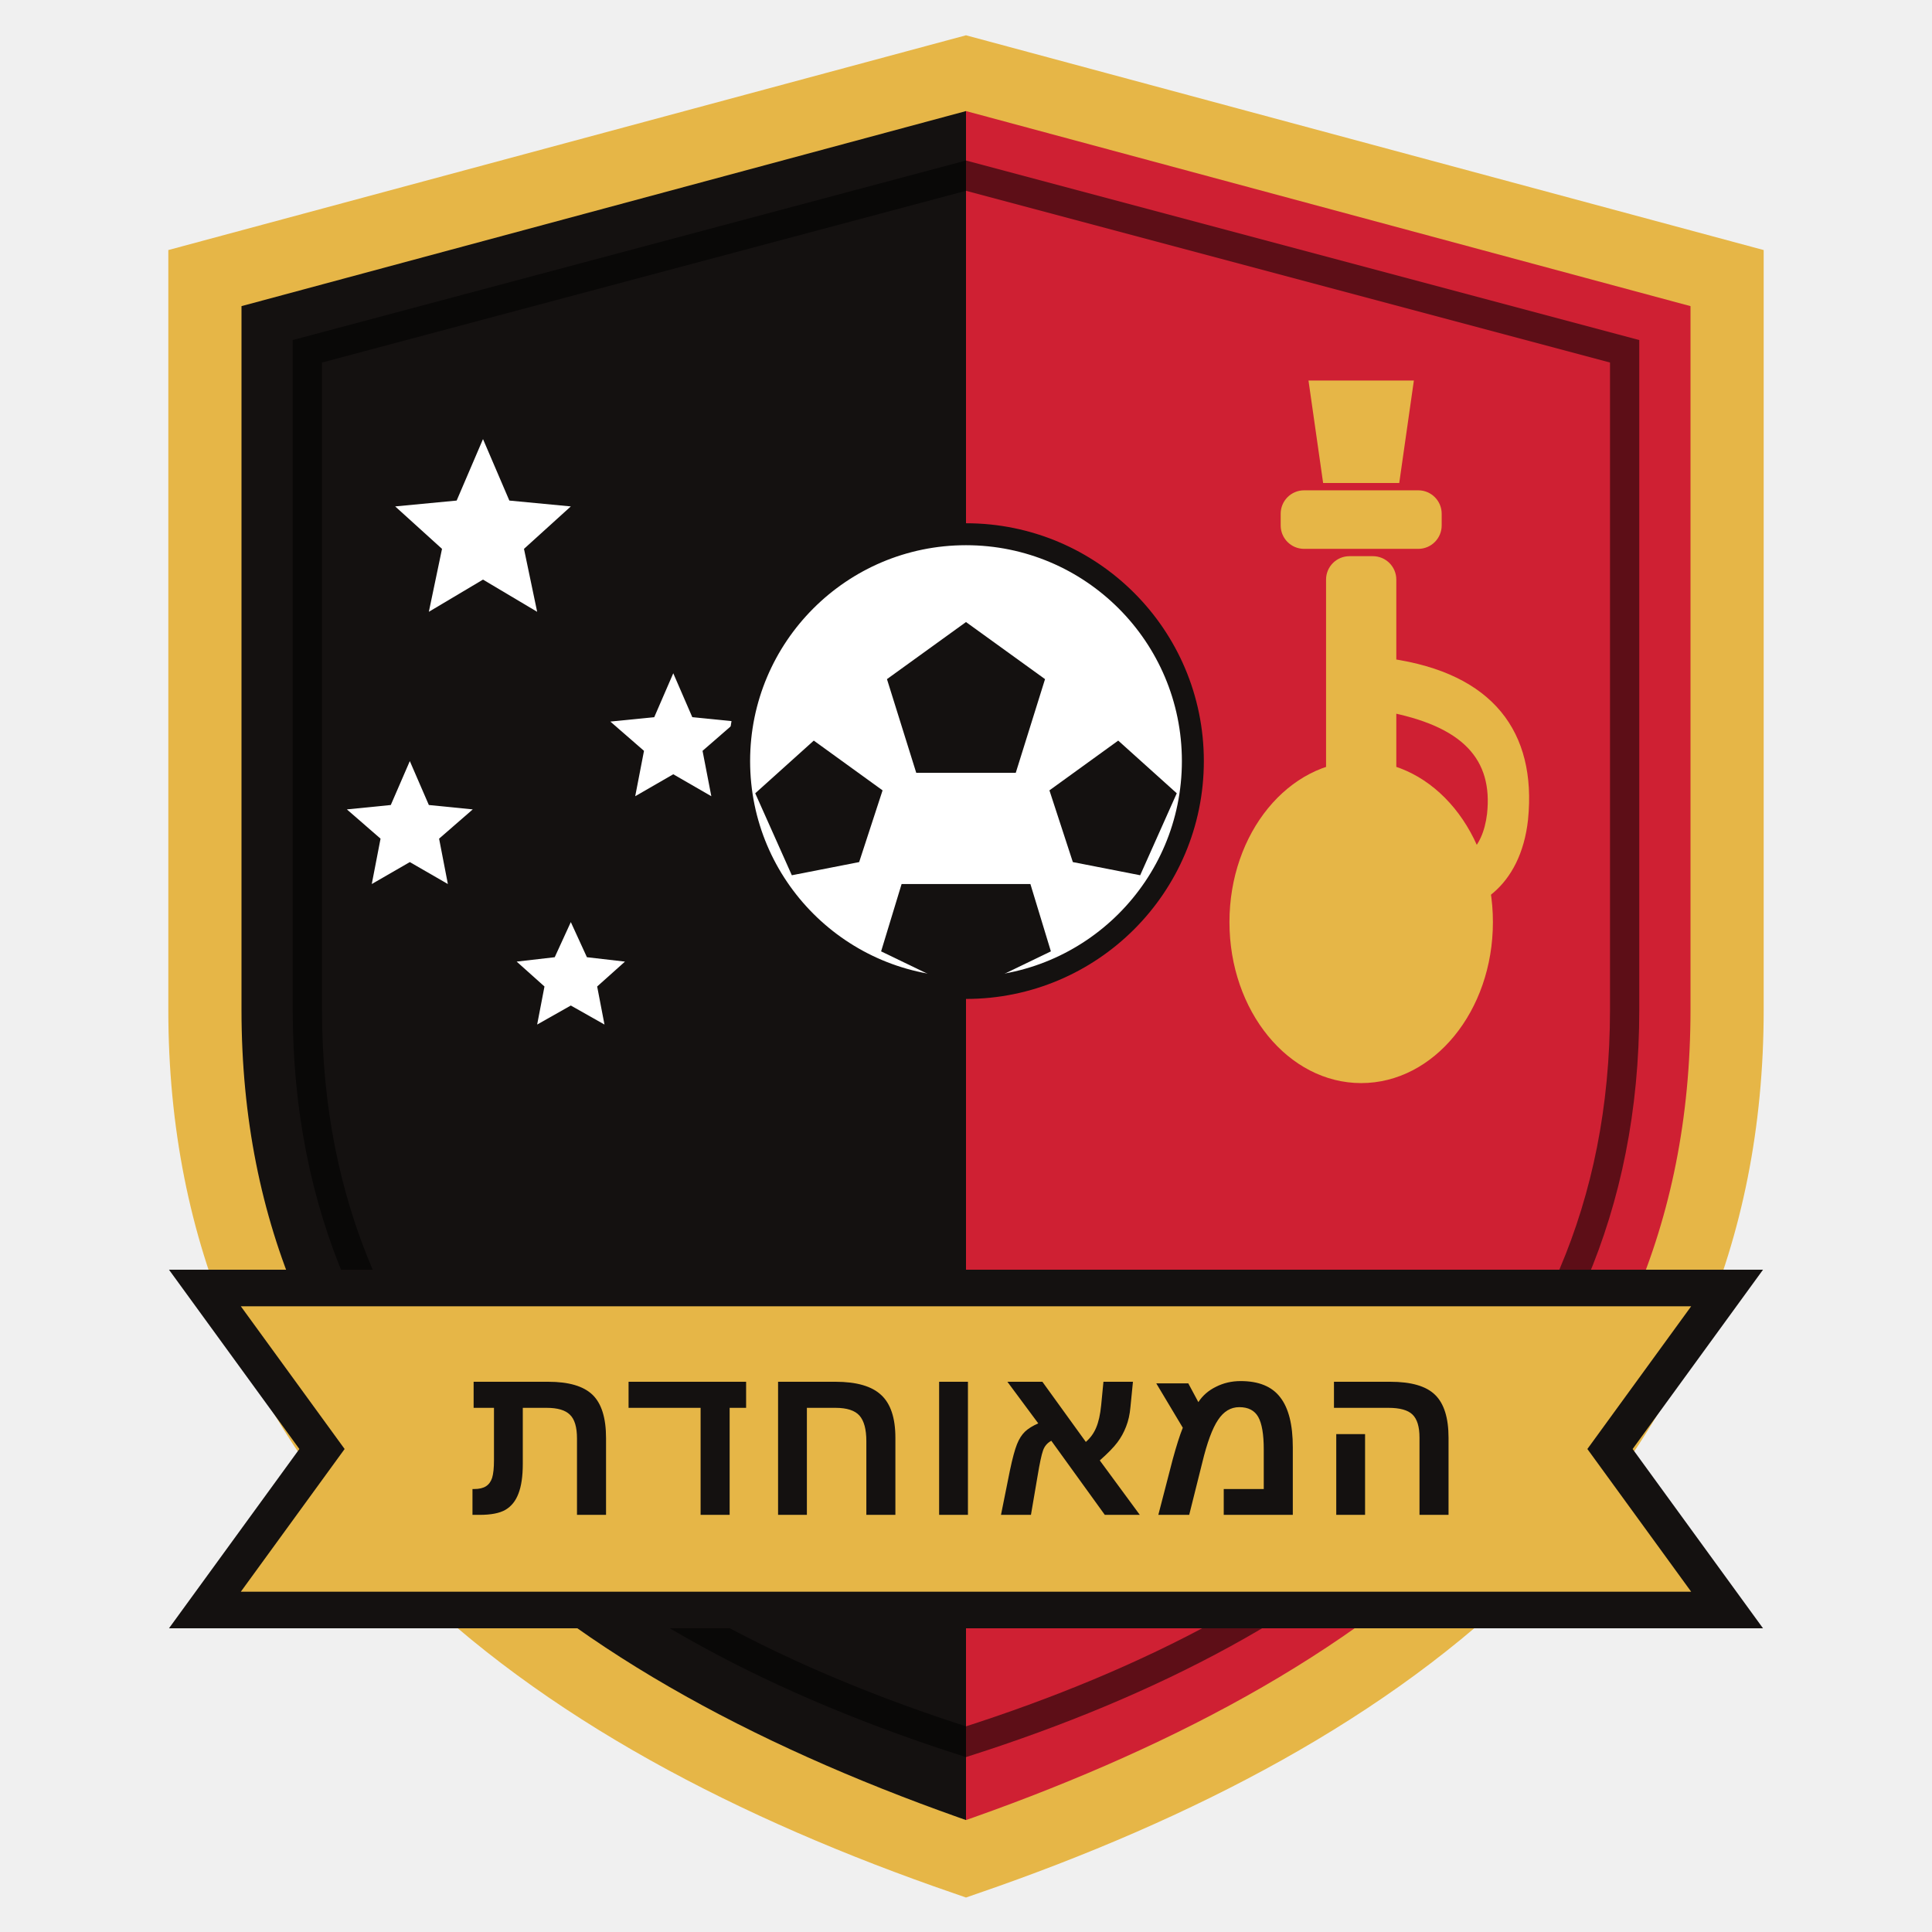
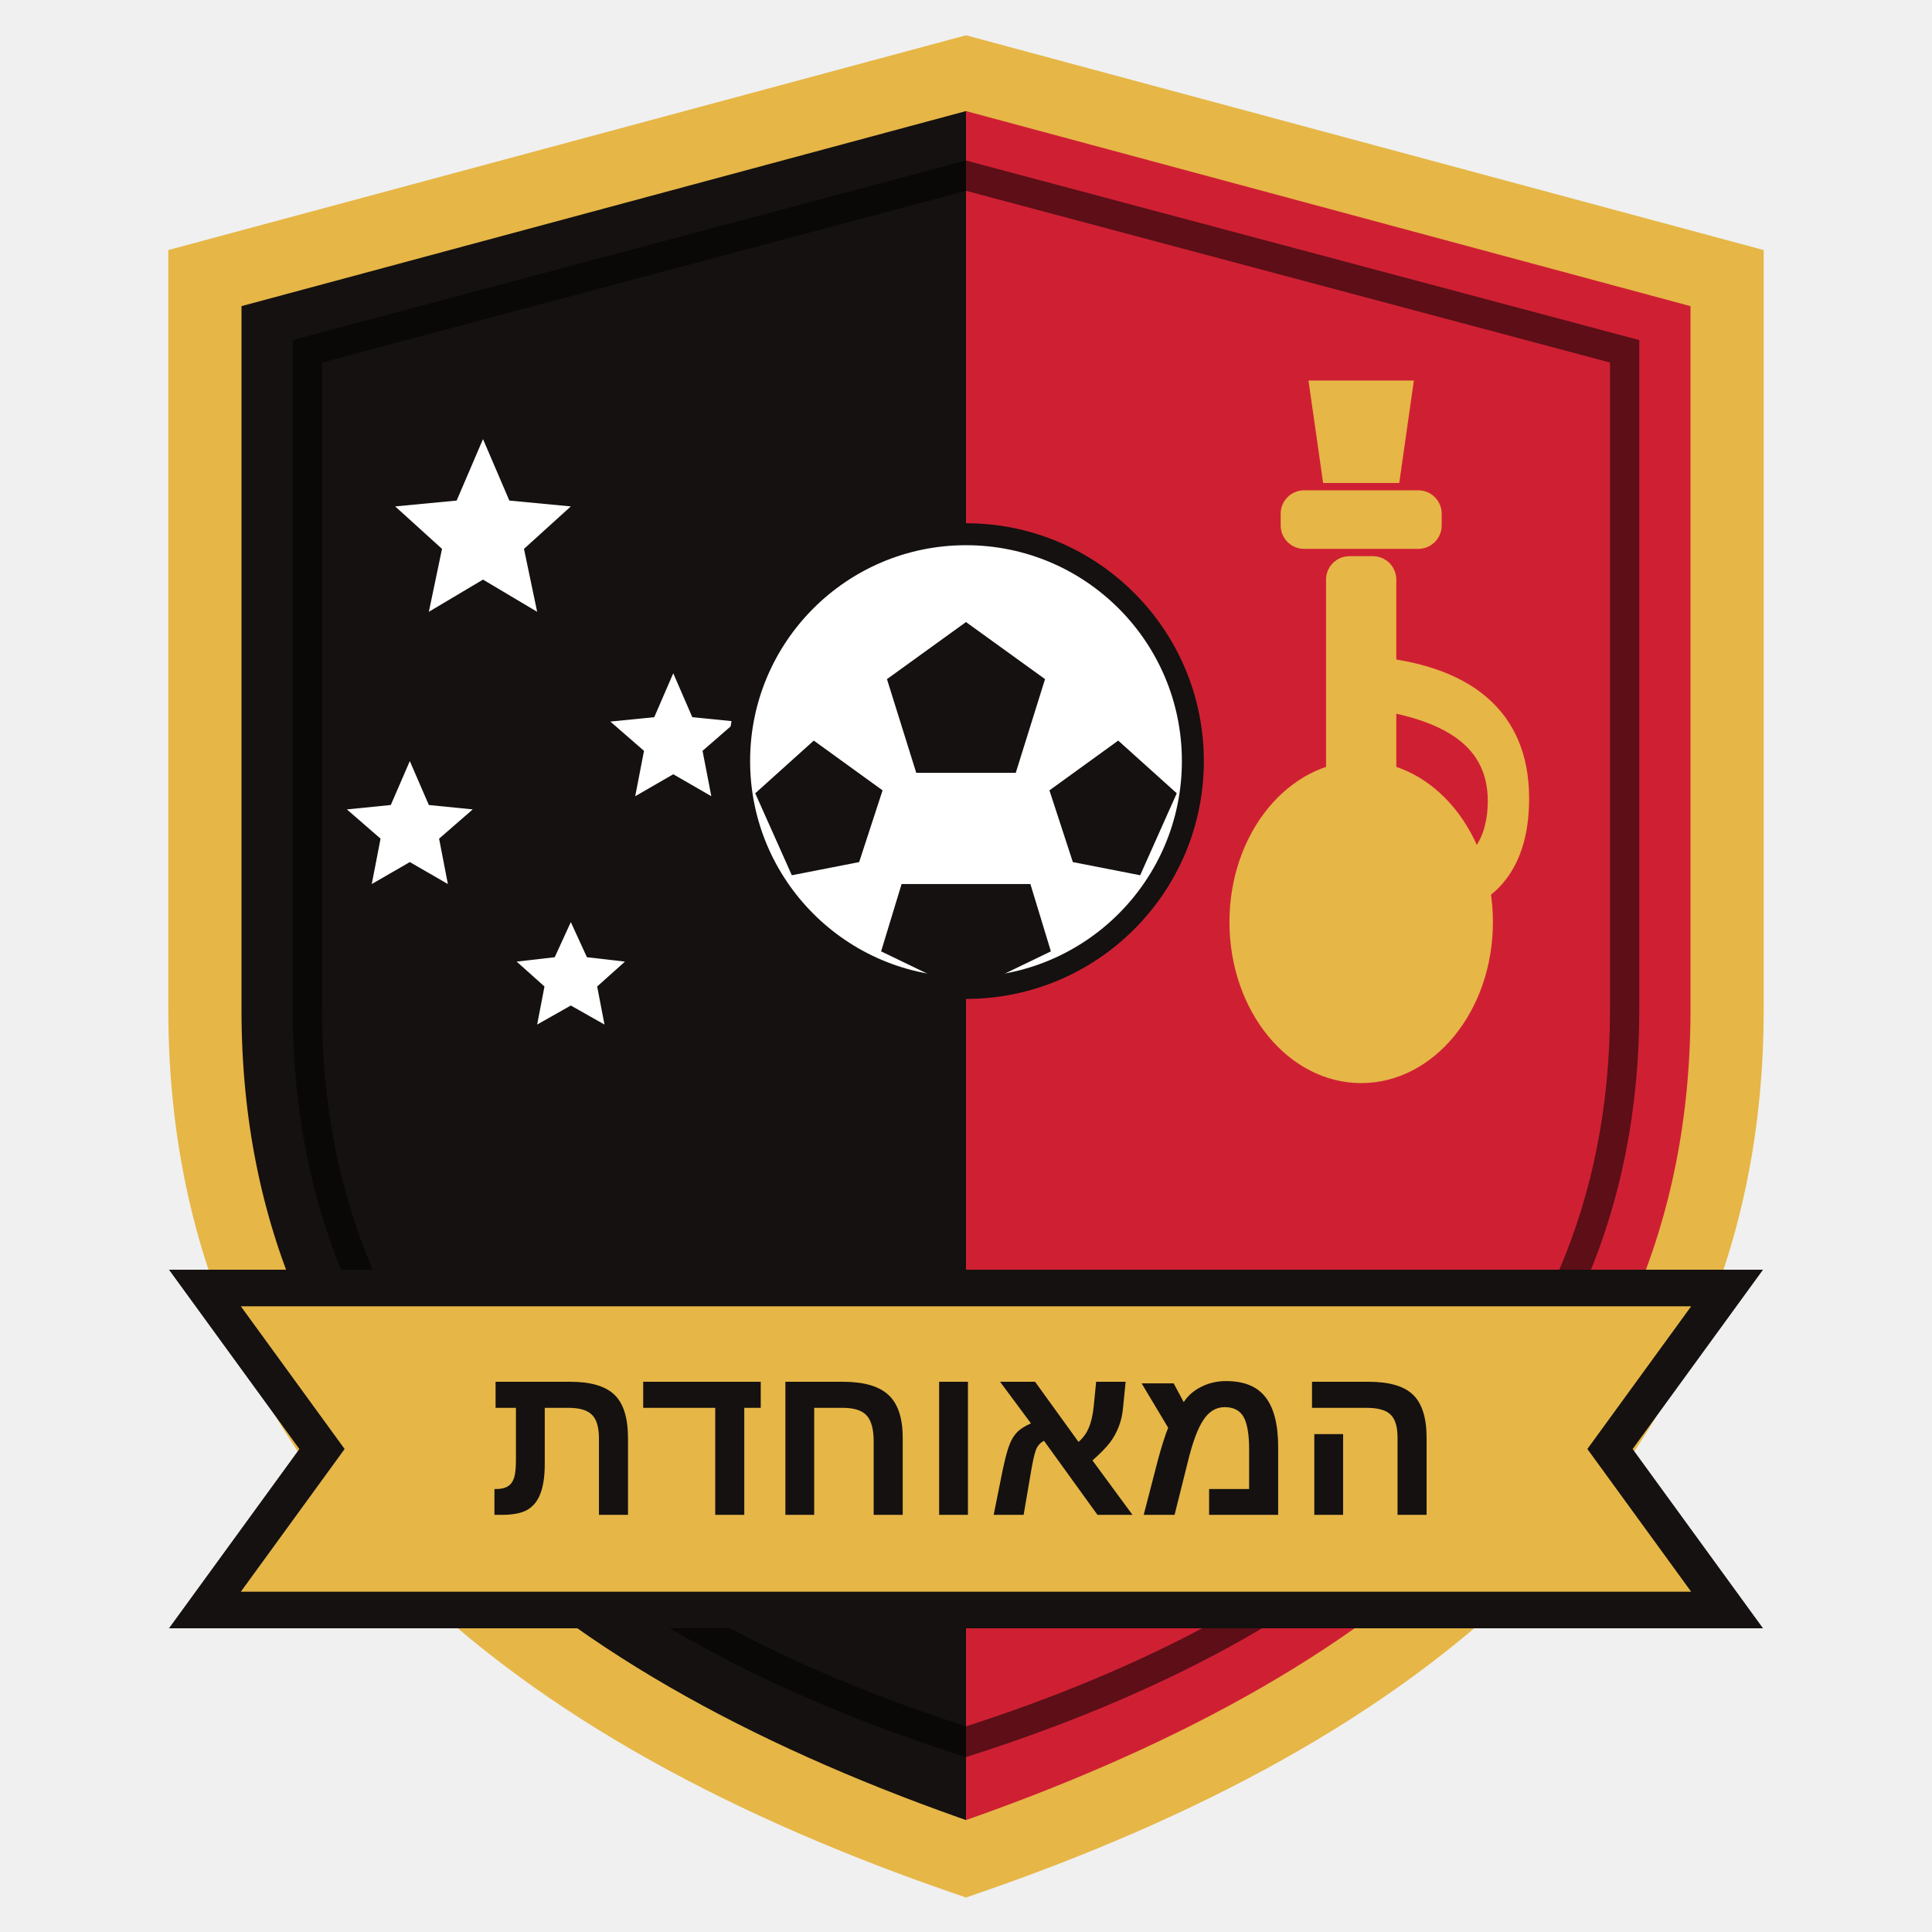
<svg xmlns="http://www.w3.org/2000/svg" viewBox="-6 0 132 132">
  <defs>
    <clipPath id="shieldClip">
      <path d="M60 5 112 19v50c0 31-23 48-52 58C31 117 8 100 8 69V19z" />
    </clipPath>
  </defs>
  <g clip-path="url(#shieldClip)">
    <rect x="0" y="0" width="60" height="132" fill="#141110" />
    <rect x="60" y="0" width="60" height="132" fill="#cf2033" />
  </g>
  <path d="M60 5 112 19v50c0 31-23 48-52 58C31 117 8 100 8 69V19z" fill="none" stroke="#e6b647" stroke-width="5" />
  <path d="M60 12 105 24v45c0 27-20 42-45 50C35 111 15 96 15 69V24z" fill="none" stroke="rgba(0,0,0,.55)" stroke-width="2" />
  <g fill="#fff">
    <path d="M27 30l1.8 4.2 4.2.4-3.2 2.9.9 4.3L27 39.6l-3.7 2.2.9-4.3-3.2-2.9 4.2-.4z" />
    <path d="M40 46l1.3 3 3 .3-2.3 2 .6 3.1L40 52.9 37.4 54.4l.6-3.1-2.3-2 3-.3z" />
    <path d="M22 52l1.3 3 3 .3-2.3 2 .6 3.1L22 58.9l-2.6 1.5.6-3.1-2.3-2 3-.3z" />
    <path d="M33 63l1.1 2.4 2.6.3-1.9 1.7.5 2.6-2.3-1.3-2.3 1.3.5-2.6-1.9-1.7 2.6-.3z" />
  </g>
  <g fill="#e6b647">
    <ellipse cx="87" cy="63" rx="9" ry="11" />
    <rect x="84.6" y="38" width="4.8" height="24" rx="1.6" />
    <rect x="81.5" y="33.5" width="11" height="4" rx="1.6" />
    <path d="M83.4 26h7.2l-1 7h-5.2z" />
    <path d="M89 45c7 1 10 5 9.4 11-.5 4.6-3.6 6.6-6.6 6.3l.5-3.4c1.6.2 3-.8 3.3-3.3.4-3.7-1.6-6-7-7z" />
  </g>
  <circle cx="60" cy="52" r="15.5" fill="#fff" stroke="#141110" stroke-width="1.5" />
  <g fill="#141110">
    <path d="M60 42.5l5.4 3.9-2 6.4h-6.8l-2-6.4z" />
    <path d="M49.6 50.6l-4 3.6 2.5 5.6 4.6-.9 1.6-4.9zM70.4 50.6l4 3.6-2.5 5.6-4.6-.9-1.6-4.9z" />
    <path d="M55.6 60.4l-1.4 4.6 5.8 2.8 5.8-2.8-1.4-4.6z" />
  </g>
  <path d="M8 88h104l-8 11 8 11H8l8-11z" fill="#e6b647" stroke="#141110" stroke-width="2.5" />
-   <text x="60" y="103.5" text-anchor="middle" direction="rtl" font-family="Heebo, Arial, sans-serif" font-size="15" font-weight="900" fill="#141110" letter-spacing="0.5">
-           המאוחדת
+   <text x="60" y="103.5" text-anchor="middle" direction="ltr" unicode-bidi="bidi-override" xml:lang="he" font-family="Heebo, Arial, sans-serif" font-size="15" font-weight="900" fill="#141110">
+           תדחואמה
        </text>
</svg>
